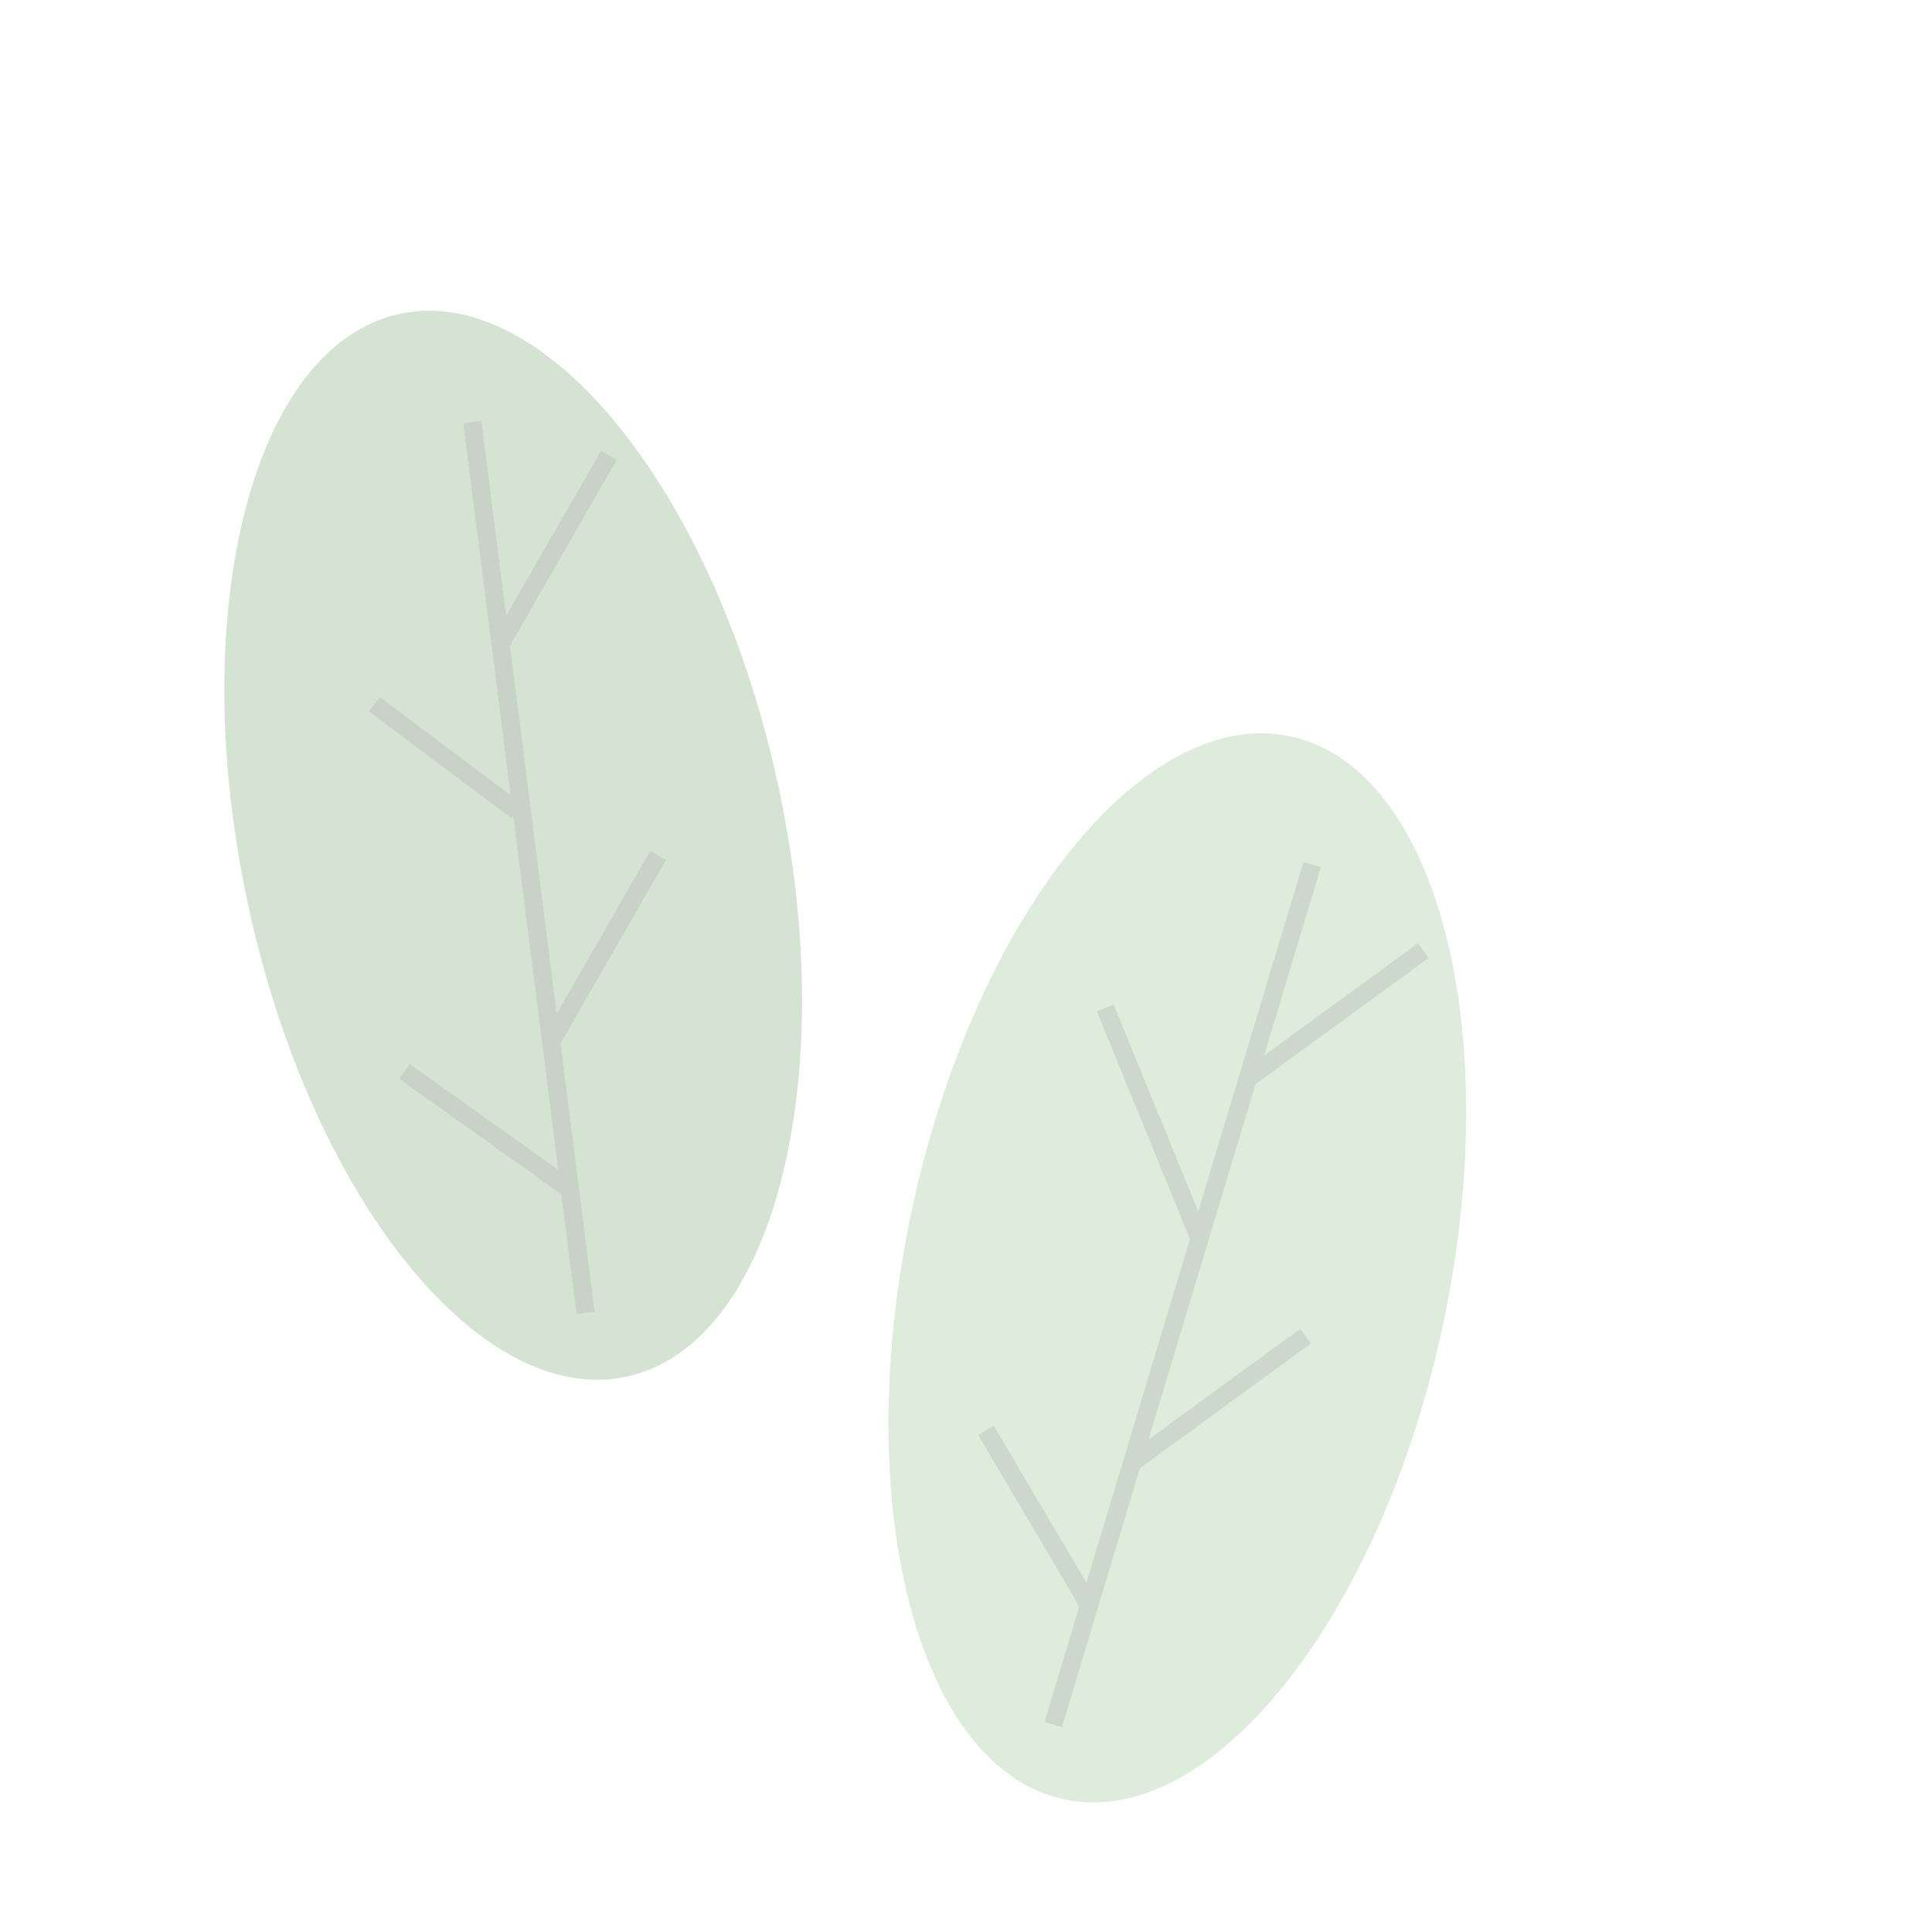
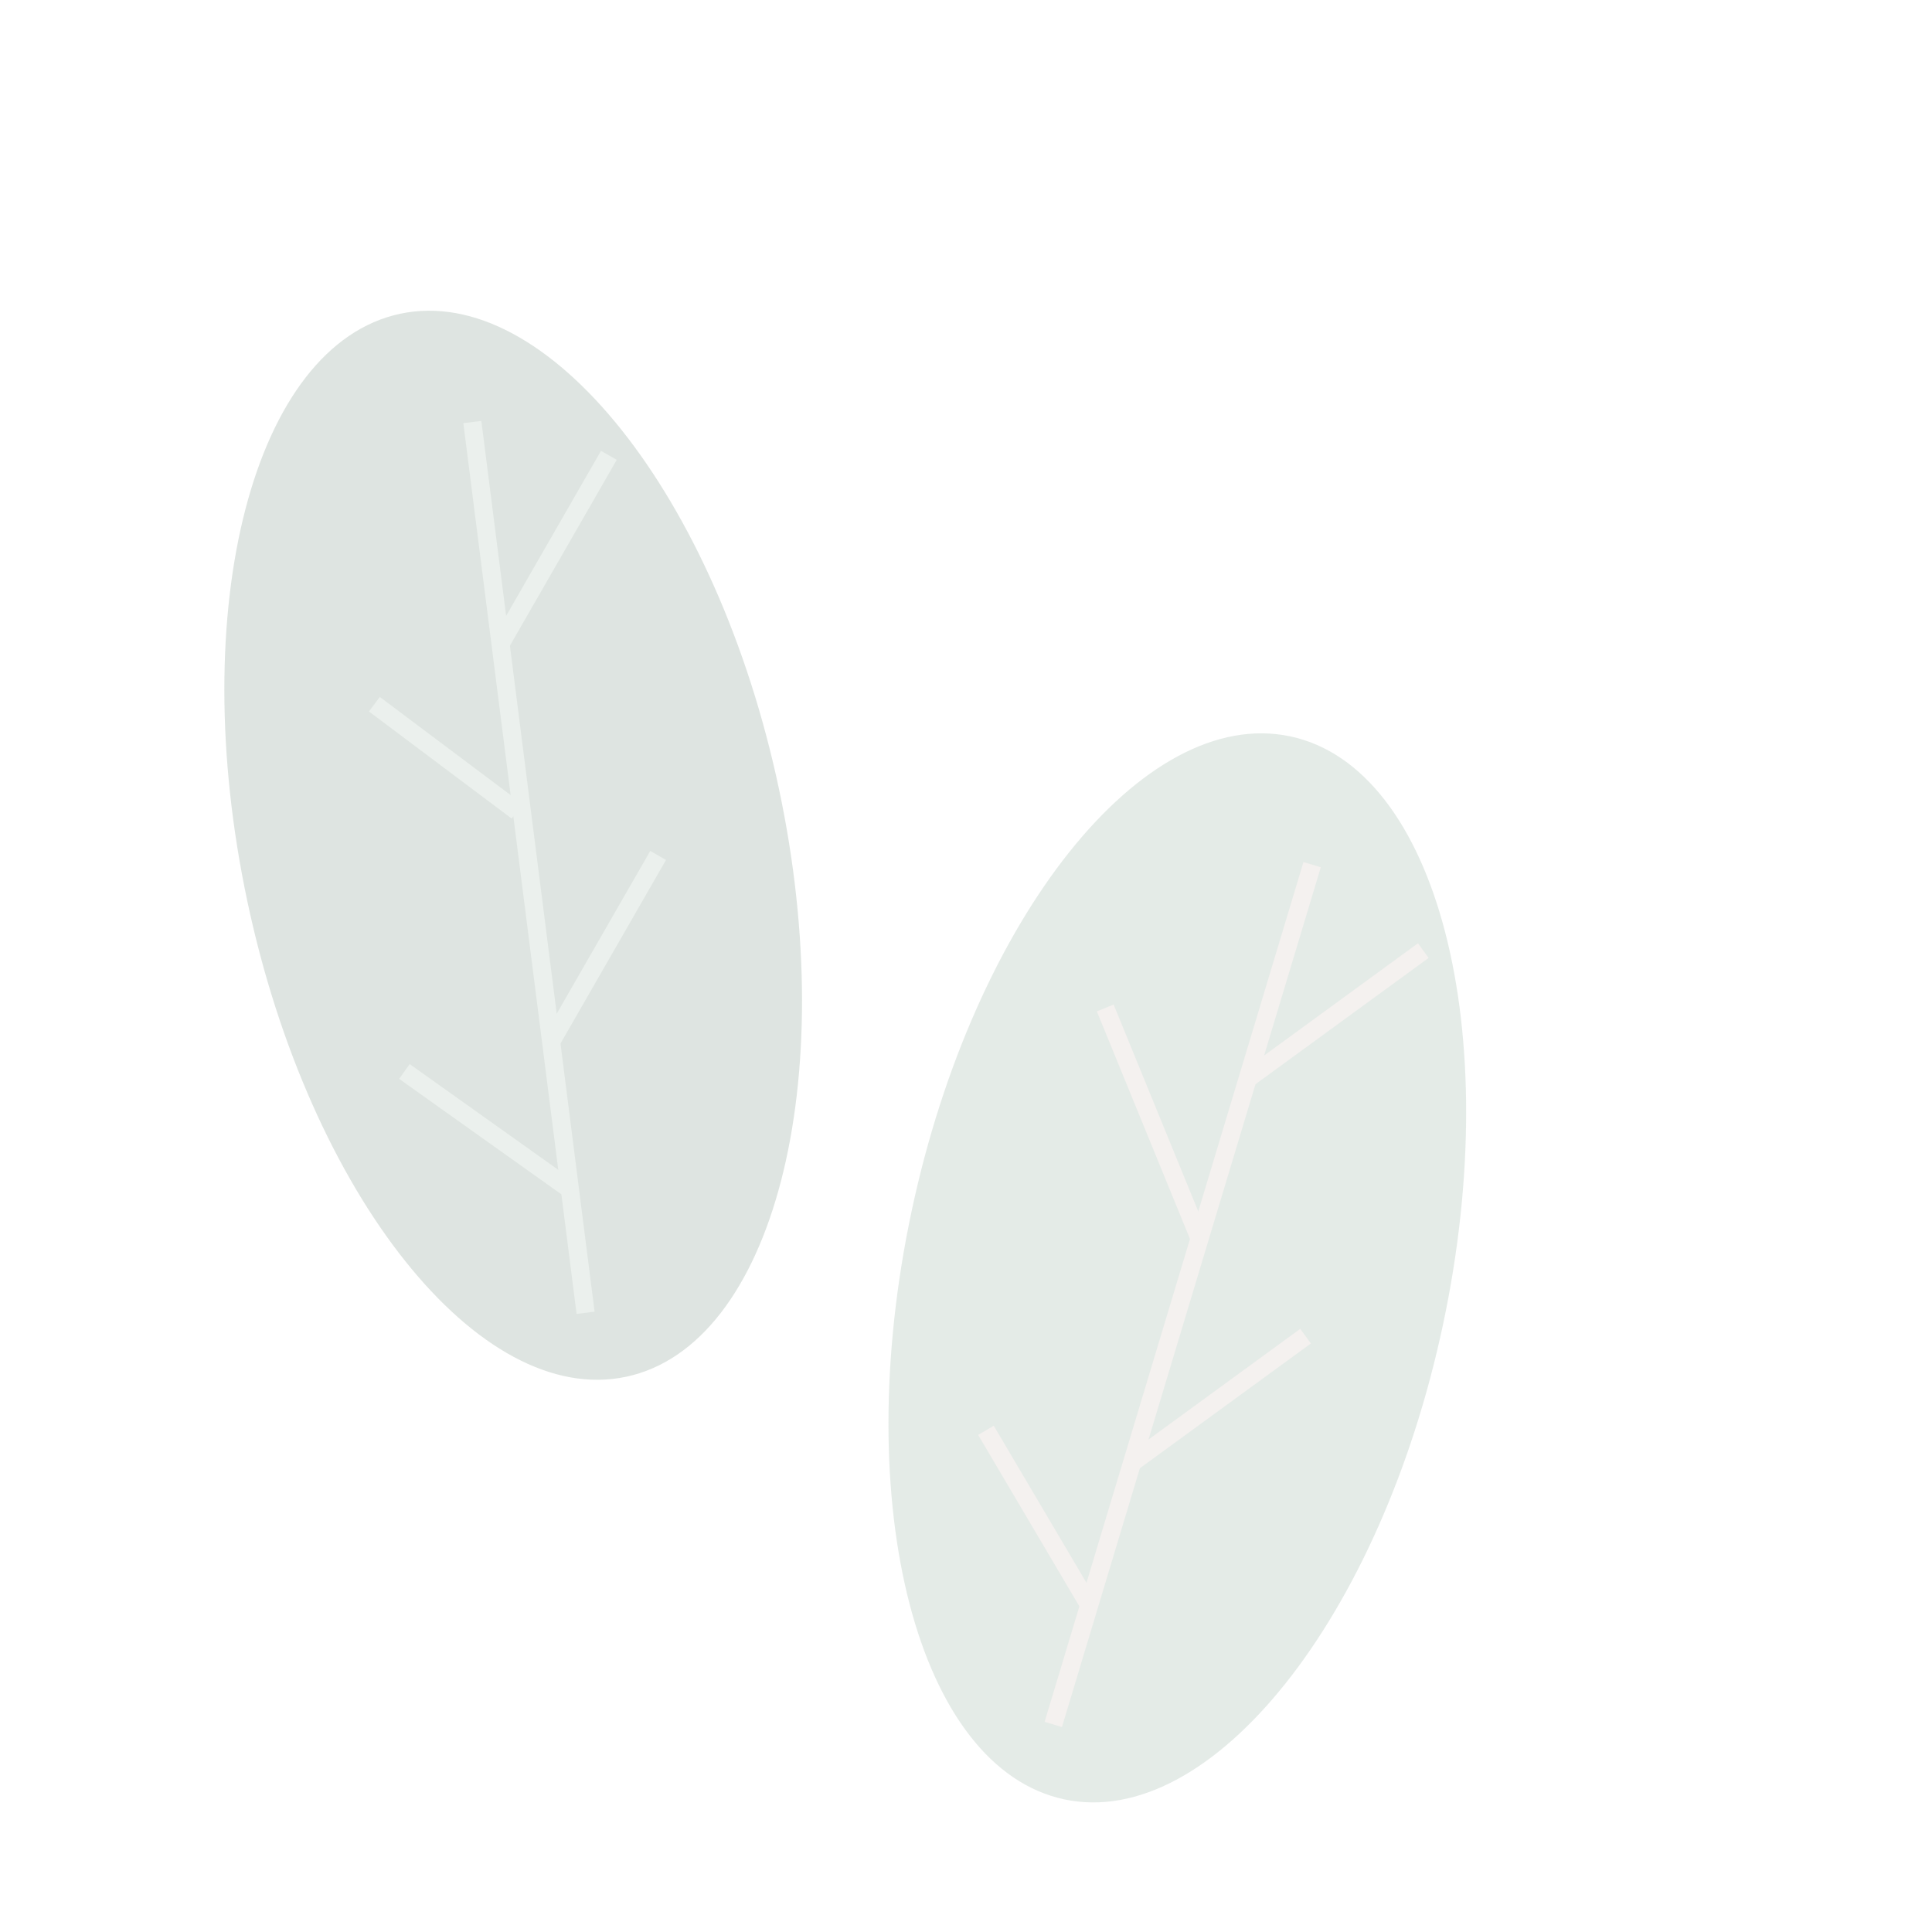
<svg xmlns="http://www.w3.org/2000/svg" width="120" height="120" viewBox="0 0 160 160">
-   <g opacity="0.32">
+   <g opacity="0.2">
    <g transform="translate(20 25) scale(1.5) rotate(-12 15 30)">
-       <ellipse cx="15" cy="30" rx="15" ry="30" fill="#7aa874" />
-       <path d="M 13.543 56.08 L 17.652 6.677" stroke="rgb(82,113,78)" stroke-width="1" />
-       <path d="M 6.53 40.969 L 14.012 49.118" stroke="rgb(82,113,78)" stroke-width="1" />
-       <path d="M 14.692 41.155 L 22.71 32.215" stroke="rgb(82,113,78)" stroke-width="1" />
-       <path d="M 15.599 28.208 L 9.124 20.791" stroke="rgb(82,113,78)" stroke-width="1" />
-       <path d="M 16.624 18.982 L 24.642 10.042" stroke="rgb(82,113,78)" stroke-width="1" />
+       <ellipse cx="15" cy="30" rx="15" ry="30" fill="#5C7A68" />
+       <path d="M 13.543 56.08 L 17.652 6.677" stroke="#9BB5A6" stroke-width="1" />
+       <path d="M 6.53 40.969 L 14.012 49.118" stroke="#9BB5A6" stroke-width="1" />
+       <path d="M 14.692 41.155 L 22.71 32.215" stroke="#9BB5A6" stroke-width="1" />
+       <path d="M 15.599 28.208 L 9.124 20.791" stroke="#9BB5A6" stroke-width="1" />
+       <path d="M 16.624 18.982 L 24.642 10.042" stroke="#9BB5A6" stroke-width="1" />
    </g>
    <g transform="translate(75 60) scale(1.5) rotate(12 15 30)">
-       <ellipse cx="15" cy="30" rx="15" ry="30" fill="#93c28d" />
-       <path d="M 13.543 56.08 L 17.652 6.677" stroke="rgb(96,132,91)" stroke-width="1" />
-       <path d="M 6.53 40.969 L 14.012 49.118" stroke="rgb(96,132,91)" stroke-width="1" />
-       <path d="M 14.692 41.155 L 22.71 32.215" stroke="rgb(96,132,91)" stroke-width="1" />
-       <path d="M 15.899 28.208 L 8.124 16.791" stroke="rgb(96,132,91)" stroke-width="1" />
-       <path d="M 16.624 18.982 L 24.642 10.042" stroke="rgb(96,132,91)" stroke-width="1" />
+       <ellipse cx="15" cy="30" rx="15" ry="30" fill="#7A9A88" />
+       <path d="M 13.543 56.08 L 17.652 6.677" stroke="#C6B8AE" stroke-width="1" />
+       <path d="M 6.53 40.969 L 14.012 49.118" stroke="#C6B8AE" stroke-width="1" />
+       <path d="M 14.692 41.155 L 22.71 32.215" stroke="#C6B8AE" stroke-width="1" />
+       <path d="M 15.899 28.208 L 8.124 16.791" stroke="#C6B8AE" stroke-width="1" />
+       <path d="M 16.624 18.982 L 24.642 10.042" stroke="#C6B8AE" stroke-width="1" />
    </g>
  </g>
</svg>
